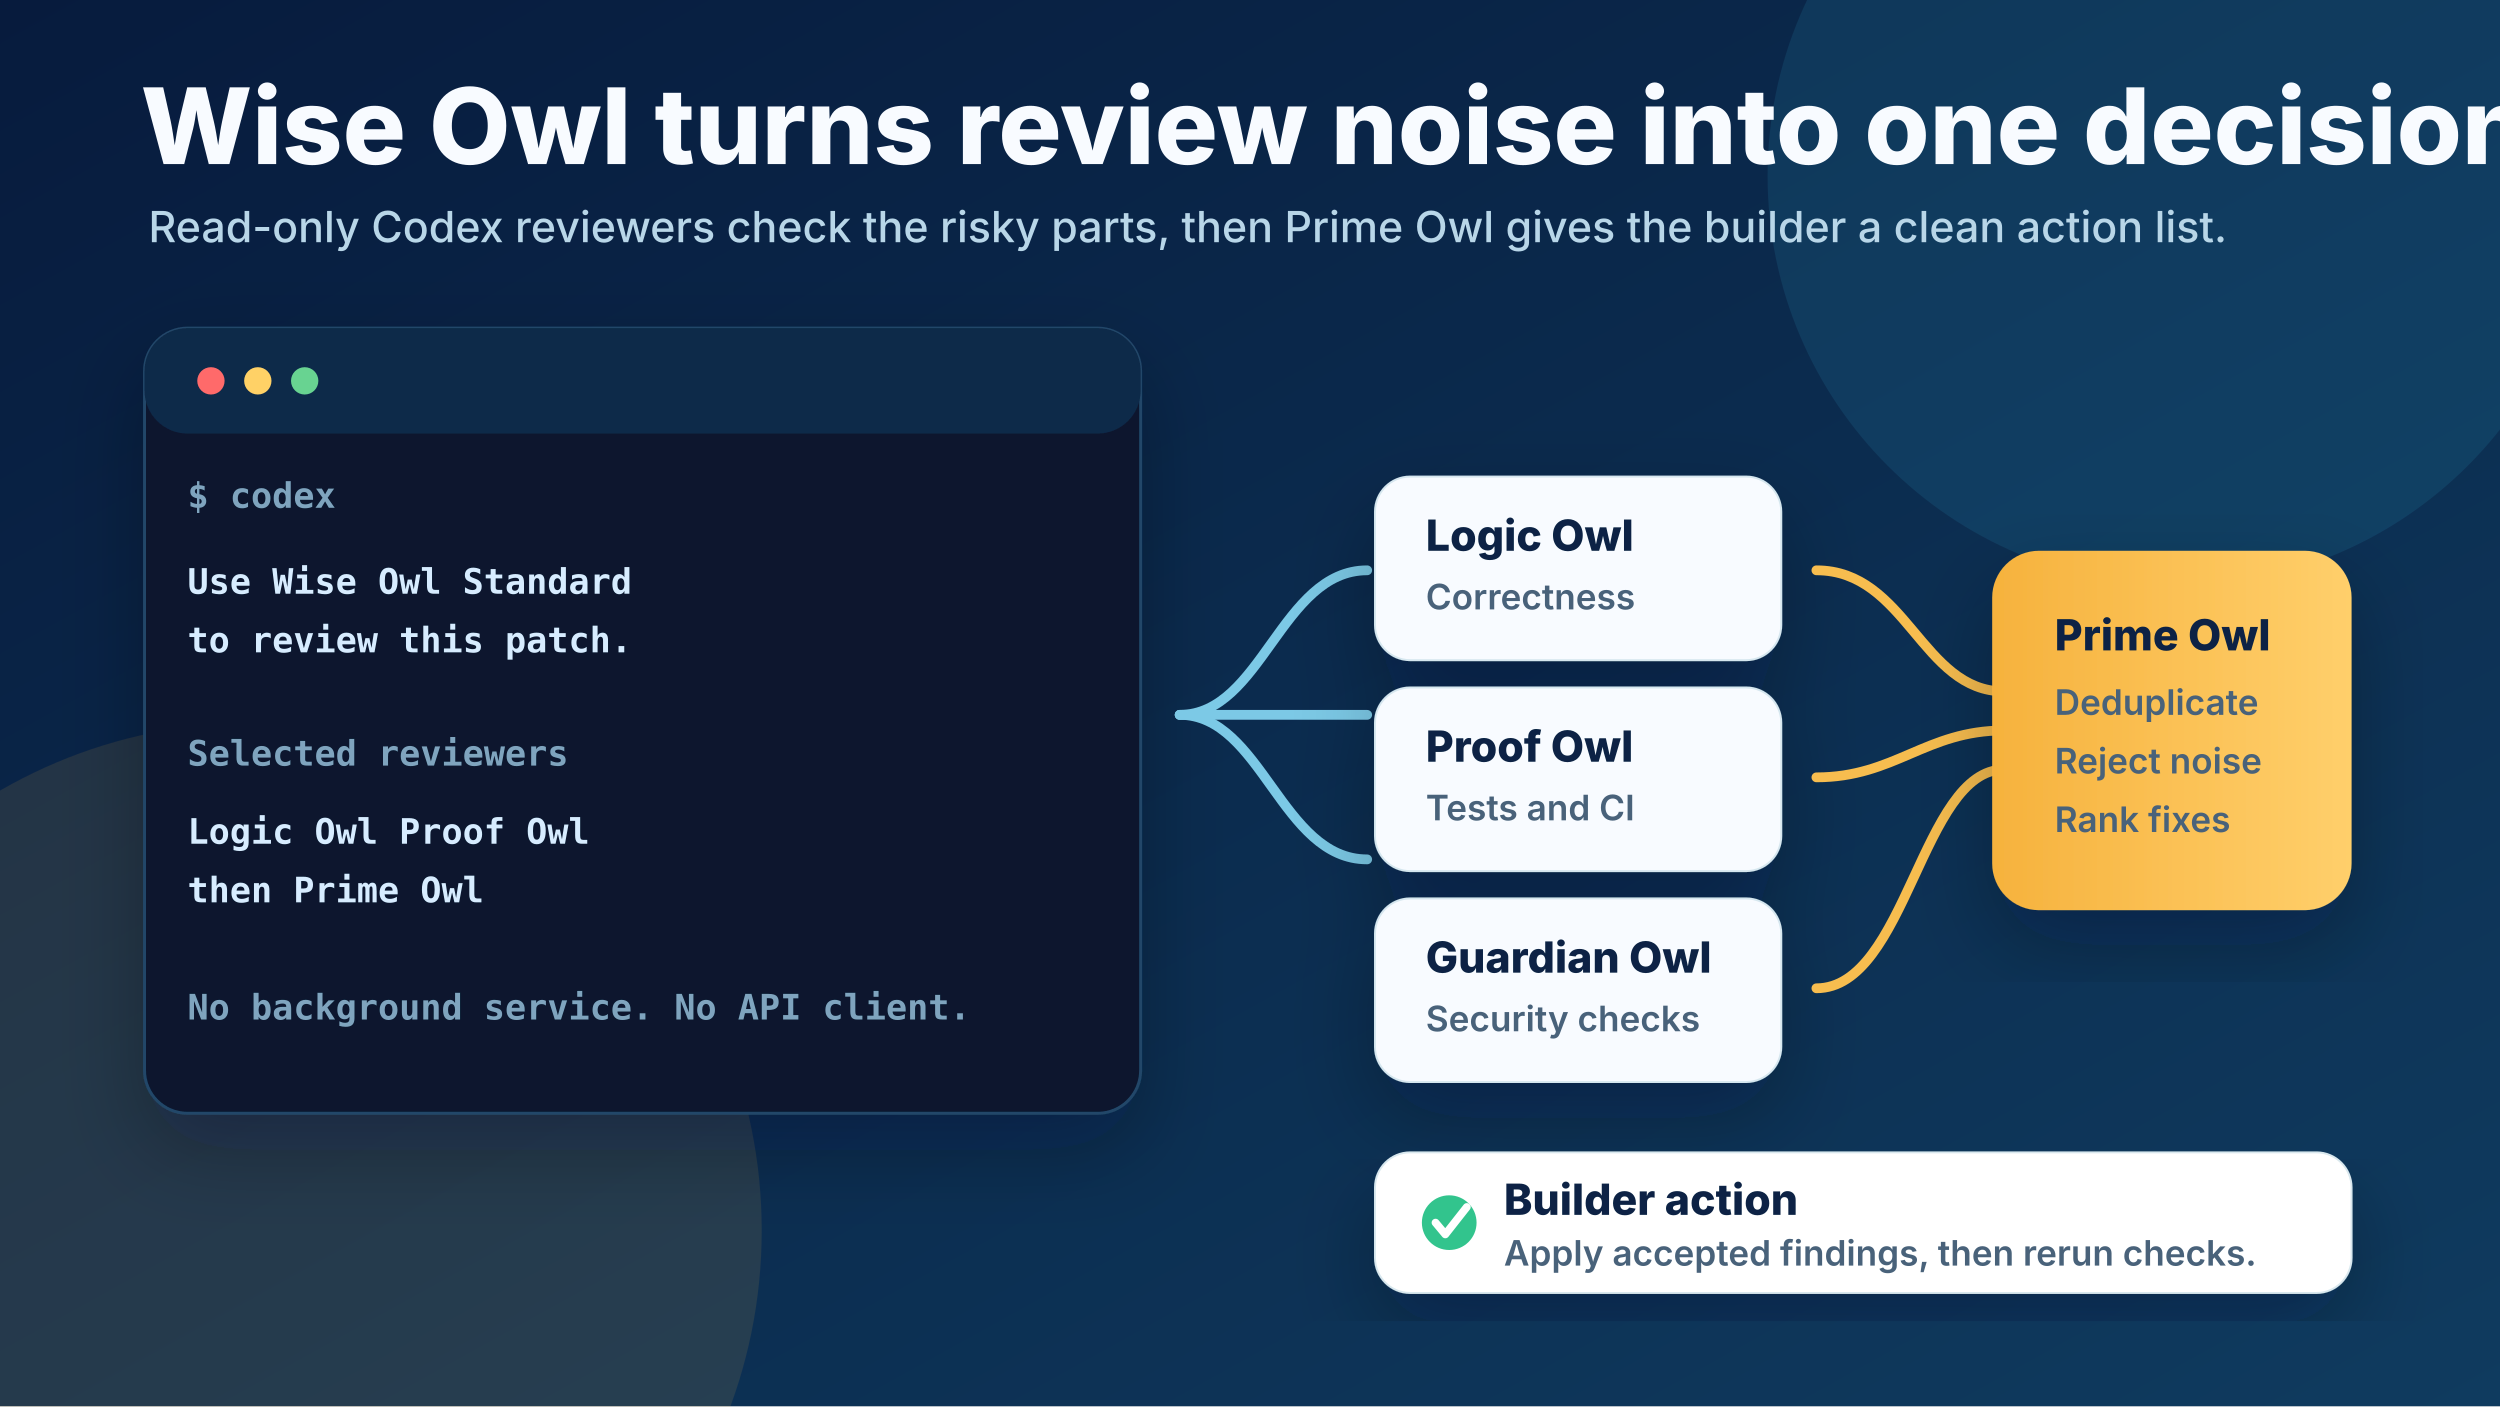
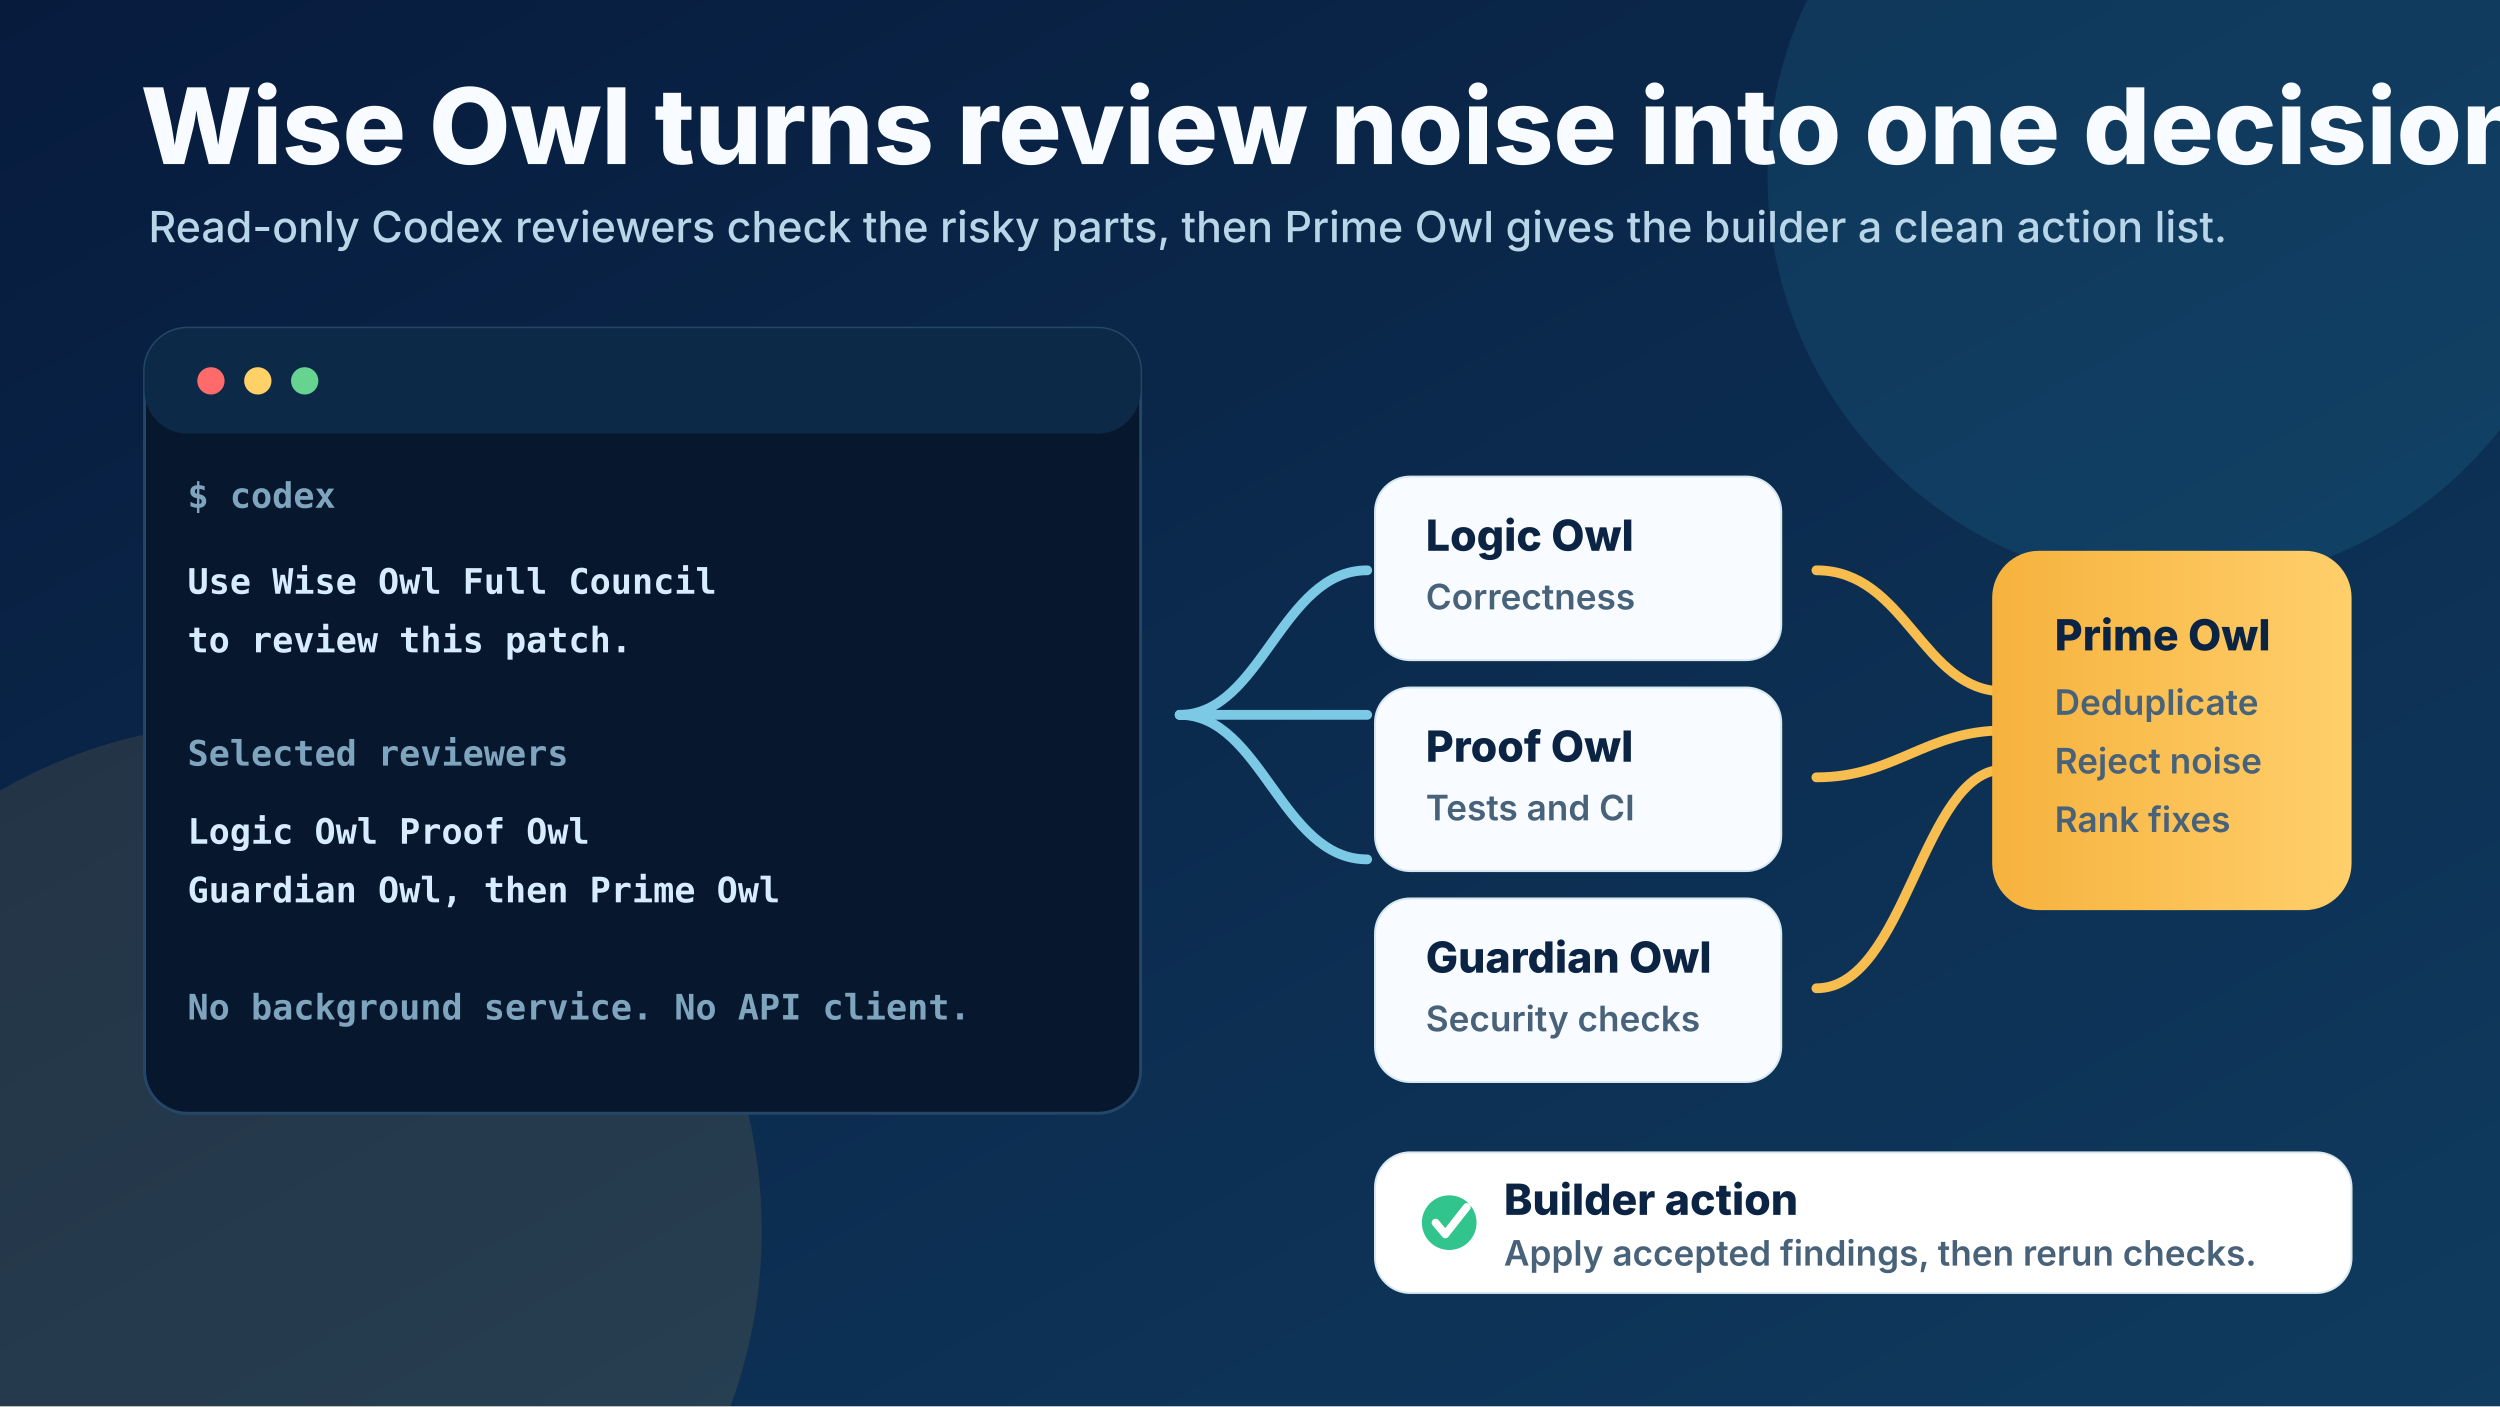
<svg xmlns="http://www.w3.org/2000/svg" width="1280" height="720" viewBox="0 0 1280 720" role="img" aria-labelledby="title desc">
  <defs>
    <linearGradient id="bg" x1="0" x2="1" y1="0" y2="1">
      <stop offset="0" stop-color="#071b3d" />
      <stop offset="1" stop-color="#0f3b5f" />
    </linearGradient>
    <linearGradient id="gold" x1="0" x2="1">
      <stop offset="0" stop-color="#f6b23d" />
      <stop offset="1" stop-color="#ffcf6b" />
    </linearGradient>
-     <filter id="shadow" x="-20%" y="-20%" width="140%" height="140%">
-       <feDropShadow dx="0" dy="18" stdDeviation="22" flood-color="#031021" flood-opacity="0.28" />
-     </filter>
    <style>
      .title { font: 800 54px ui-sans-serif, system-ui, -apple-system, BlinkMacSystemFont, "Segoe UI", sans-serif; fill: #f8fbff; }
      .sub { font: 500 22px ui-sans-serif, system-ui, -apple-system, BlinkMacSystemFont, "Segoe UI", sans-serif; fill: #b8d6e8; }
      .label { font: 800 22px ui-sans-serif, system-ui, -apple-system, BlinkMacSystemFont, "Segoe UI", sans-serif; fill: #0b2444; }
      .small { font: 600 18px ui-sans-serif, system-ui, -apple-system, BlinkMacSystemFont, "Segoe UI", sans-serif; fill: #48627a; }
      .code { font: 600 18px ui-monospace, SFMono-Regular, Menlo, Consolas, monospace; fill: #d7ecff; }
      .code-dim { font: 600 18px ui-monospace, SFMono-Regular, Menlo, Consolas, monospace; fill: #7fa4be; }
      .white { fill: #ffffff; }
      .panel { fill: #f8fbff; stroke: #d6e7ef; stroke-width: 1; }
      .card { fill: #ffffff; stroke: #d9e8ee; stroke-width: 1; }
    </style>
  </defs>
  <rect width="1280" height="720" rx="0" fill="url(#bg)" />
  <circle cx="1115" cy="90" r="210" fill="#2fa8cf" opacity="0.13" />
  <circle cx="130" cy="630" r="260" fill="#f6b23d" opacity="0.11" />
  <text x="72" y="84" class="title">Wise Owl turns review noise into one decision</text>
  <text x="76" y="124" class="sub">Read-only Codex reviewers check the risky parts, then Prime Owl gives the builder a clean action list.</text>
-   <g filter="url(#shadow)">
+   <g>
    <rect x="74" y="168" width="510" height="402" rx="22" fill="#07172e" stroke="#244769" stroke-width="1.5" />
    <rect x="74" y="168" width="510" height="54" rx="22" fill="#0d2948" />
    <circle cx="108" cy="195" r="7" fill="#ff6b6b" />
    <circle cx="132" cy="195" r="7" fill="#ffd166" />
    <circle cx="156" cy="195" r="7" fill="#67d391" />
    <text x="96" y="260" class="code-dim">$ codex</text>
-     <text x="96" y="304" class="code">Use Wise Owl Standard</text>
+     <text x="96" y="304" class="code">Use Wise Owl Full Council</text>
    <text x="96" y="334" class="code">to review this patch.</text>
    <text x="96" y="392" class="code-dim">Selected reviewers</text>
    <text x="96" y="432" class="code">Logic Owl   Proof Owl</text>
-     <text x="96" y="462" class="code">then Prime Owl</text>
+     <text x="96" y="462" class="code">Guardian Owl, then Prime Owl</text>
    <text x="96" y="522" class="code-dim">No background service. No API client.</text>
  </g>
  <path d="M604 366 C646 366 656 292 700 292" fill="none" stroke="#7cc9e6" stroke-width="5" stroke-linecap="round" />
  <path d="M604 366 C650 366 660 366 700 366" fill="none" stroke="#7cc9e6" stroke-width="5" stroke-linecap="round" />
  <path d="M604 366 C646 366 656 440 700 440" fill="none" stroke="#7cc9e6" stroke-width="5" stroke-linecap="round" />
-   <g filter="url(#shadow)">
+   <g>
    <rect x="704" y="244" width="208" height="94" rx="18" class="panel" />
    <text x="730" y="282" class="label">Logic Owl</text>
    <text x="730" y="312" class="small">Correctness</text>
    <rect x="704" y="352" width="208" height="94" rx="18" class="panel" />
    <text x="730" y="390" class="label">Proof Owl</text>
    <text x="730" y="420" class="small">Tests and CI</text>
    <rect x="704" y="460" width="208" height="94" rx="18" class="panel" />
    <text x="730" y="498" class="label">Guardian Owl</text>
    <text x="730" y="528" class="small">Security checks</text>
  </g>
  <path d="M930 292 C976 292 984 354 1026 354" fill="none" stroke="#f7bd4f" stroke-width="5" stroke-linecap="round" />
  <path d="M930 398 C970 398 986 374 1026 374" fill="none" stroke="#f7bd4f" stroke-width="5" stroke-linecap="round" />
  <path d="M930 506 C976 506 984 394 1026 394" fill="none" stroke="#f7bd4f" stroke-width="5" stroke-linecap="round" />
-   <g filter="url(#shadow)">
+   <g>
    <rect x="1020" y="282" width="184" height="184" rx="24" fill="url(#gold)" />
    <text x="1052" y="333" class="label">Prime Owl</text>
    <text x="1052" y="366" class="small" fill="#1a2d3e">Deduplicate</text>
    <text x="1052" y="396" class="small" fill="#1a2d3e">Reject noise</text>
    <text x="1052" y="426" class="small" fill="#1a2d3e">Rank fixes</text>
  </g>
-   <g filter="url(#shadow)">
+   <g>
    <rect x="704" y="590" width="500" height="72" rx="18" class="card" />
    <circle cx="742" cy="626" r="14" fill="#32c48d" />
    <path d="M735 626 l5 6 l11 -14" fill="none" stroke="#ffffff" stroke-width="4" stroke-linecap="round" stroke-linejoin="round" />
    <text x="770" y="622" class="label">Builder action</text>
    <text x="770" y="648" class="small">Apply accepted findings, then rerun checks.</text>
  </g>
</svg>
